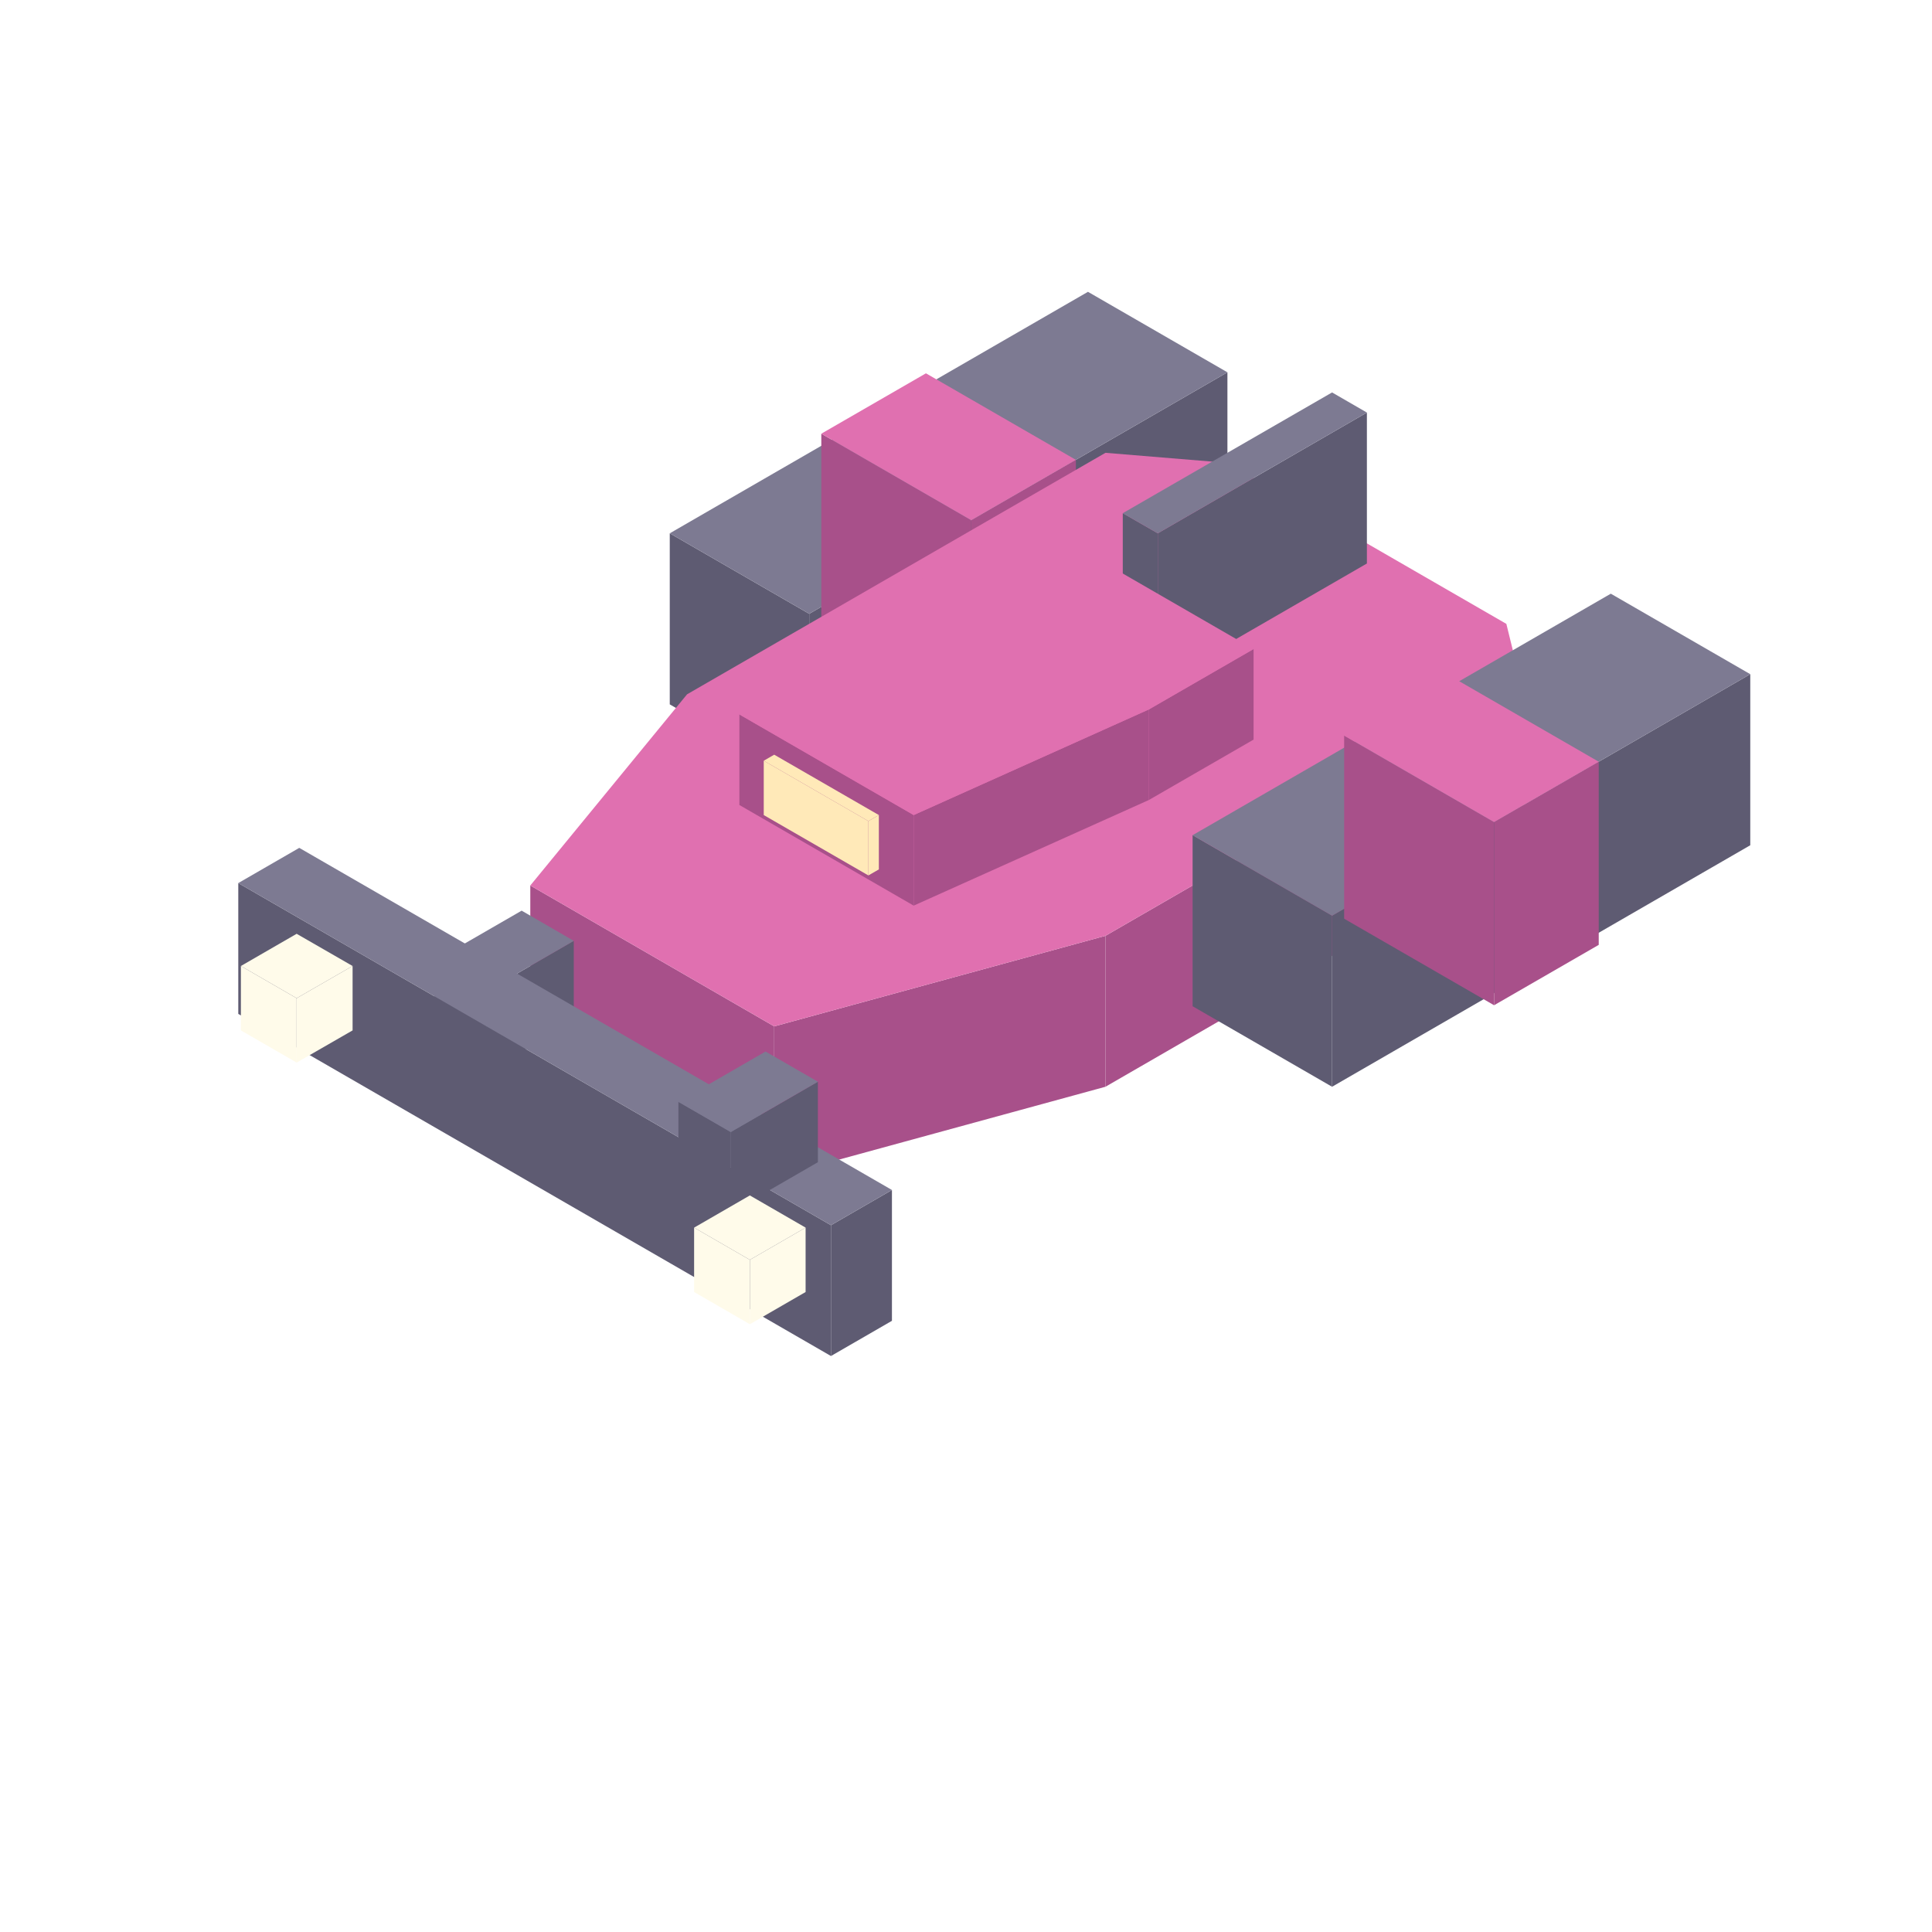
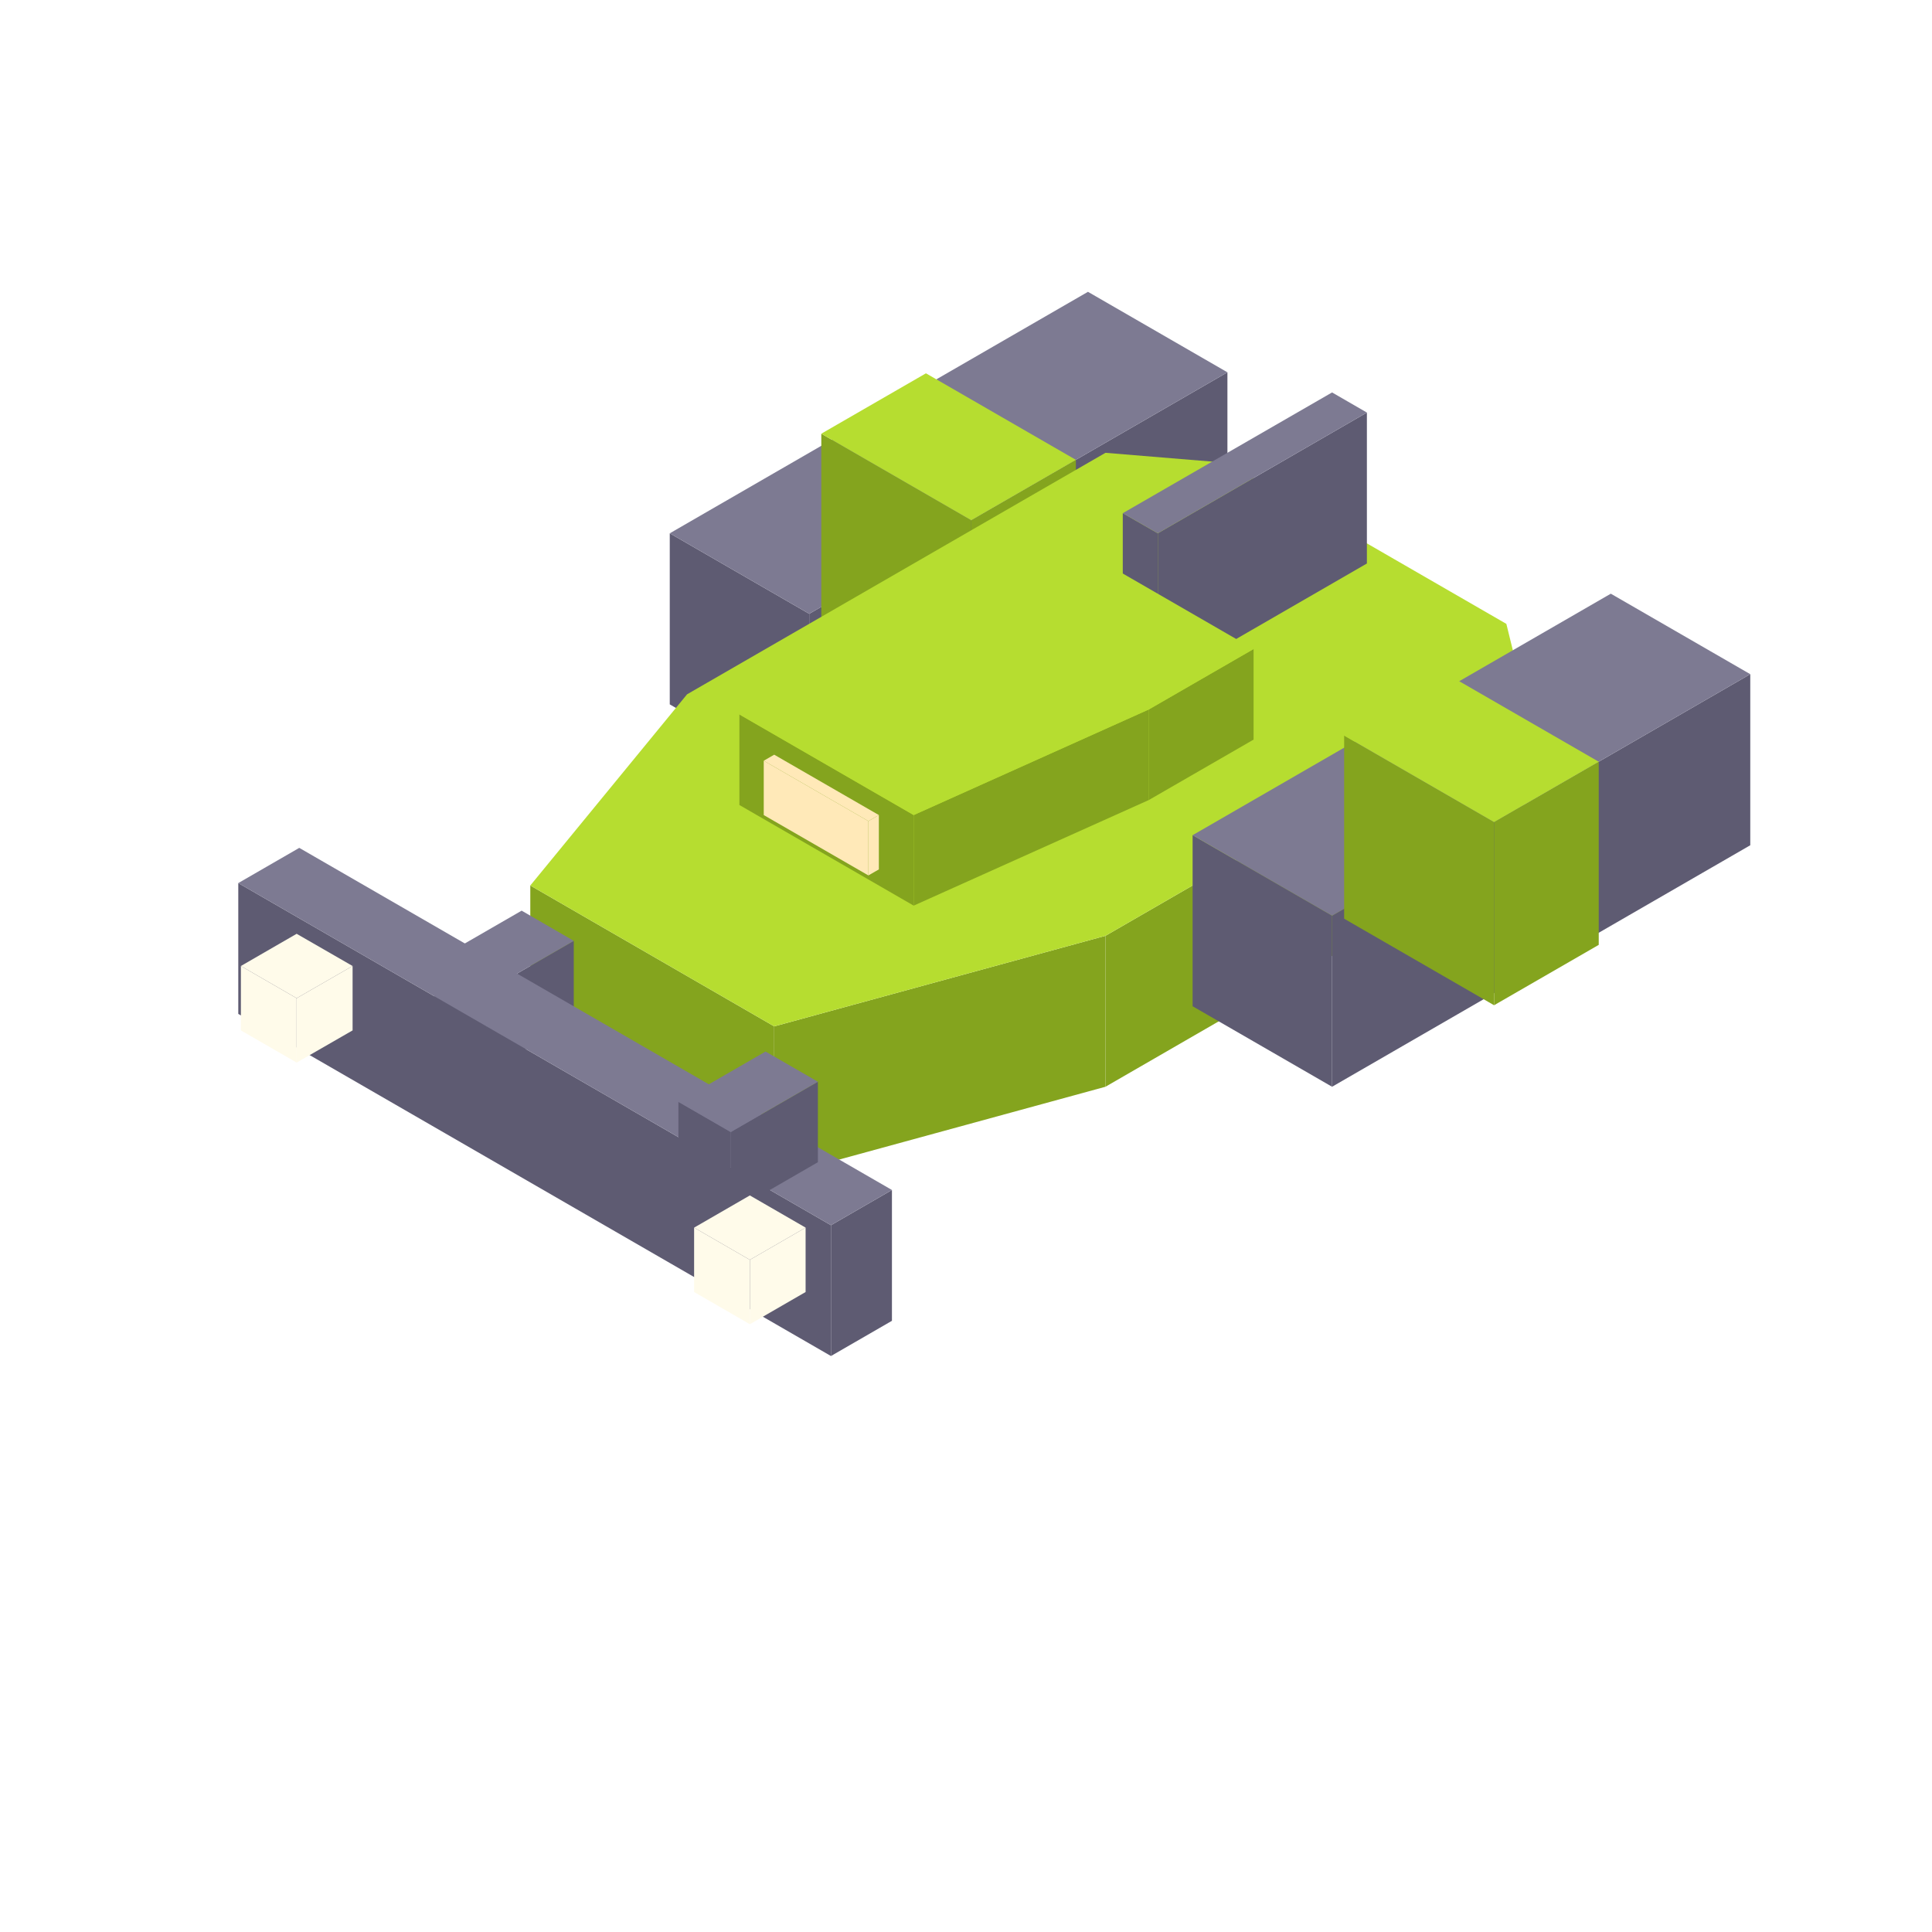
<svg xmlns="http://www.w3.org/2000/svg" width="42" height="42" viewBox="0 0 96 96">
  <polygon fill="#5e5b72" points="40.21,30.50 60.99,18.50 60.99,27.00 40.21,39.00" />
  <polygon fill="#5e5b72" points="33.28,26.50 40.21,30.50 40.21,39.00 33.28,35.00" />
  <polygon fill="#7d7a92" points="60.99,18.50 40.21,30.50 33.28,26.50 54.06,14.50" />
-   <polygon fill="#a8508a" points="48.26,25.85 53.46,22.85 53.46,31.95 48.26,34.95" />
-   <polygon fill="#a8508a" points="40.81,21.55 48.26,25.85 48.26,34.95 40.81,30.65" />
-   <polygon fill="#e070b0" points="53.46,22.85 48.26,25.85 40.81,21.55 46.01,18.55" />
-   <polygon fill="#a8508a" points="26.35,44.00 38.47,51.00 38.47,58.50 26.35,51.50" />
-   <polygon fill="#a8508a" points="54.93,46.50 75.71,34.50 75.71,42.00 54.93,54.00" />
-   <polygon fill="#a8508a" points="38.47,51.00 54.93,46.50 54.93,54.00 38.47,58.50" />
-   <polygon fill="#e070b0" points="38.47,51.00 26.35,44.00 34.14,34.50 54.93,22.50 60.99,23.00 74.85,31.00 75.71,34.50 54.93,46.50" />
+   <polygon fill="#84a41e" points="48.26,25.85 53.46,22.85 53.46,31.95 48.26,34.95" />
+   <polygon fill="#84a41e" points="40.81,21.55 48.26,25.85 48.26,34.95 40.81,30.65" />
+   <polygon fill="#b6dd30" points="53.46,22.85 48.26,25.85 40.81,21.55 46.01,18.55" />
+   <polygon fill="#84a41e" points="26.35,44.00 38.47,51.00 38.47,58.50 26.35,51.50" />
+   <polygon fill="#84a41e" points="54.93,46.50 75.71,34.50 75.71,42.00 54.93,54.00" />
+   <polygon fill="#84a41e" points="38.47,51.00 54.93,46.50 54.93,54.00 38.47,58.50" />
+   <polygon fill="#b6dd30" points="38.47,51.00 26.35,44.00 34.14,34.50 54.93,22.50 60.99,23.00 74.85,31.00 75.71,34.50 54.93,46.50" />
  <polygon fill="#5e5b72" points="66.19,45.50 86.97,33.50 86.97,42.00 66.19,54.00" />
  <polygon fill="#5e5b72" points="59.26,41.50 66.19,45.50 66.19,54.00 59.26,50.00" />
  <polygon fill="#7d7a92" points="86.97,33.50 66.19,45.50 59.26,41.50 80.04,29.50" />
-   <polygon fill="#a8508a" points="74.24,40.85 79.44,37.85 79.44,46.95 74.24,49.95" />
-   <polygon fill="#a8508a" points="66.79,36.55 74.24,40.85 74.24,49.95 66.79,45.65" />
-   <polygon fill="#e070b0" points="79.44,37.85 74.24,40.85 66.79,36.55 71.99,33.55" />
+   <polygon fill="#84a41e" points="74.24,40.85 79.44,37.85 79.44,46.95 74.24,49.95" />
+   <polygon fill="#84a41e" points="66.79,36.55 74.24,40.85 74.24,49.95 66.79,45.65" />
+   <polygon fill="#b6dd30" points="79.44,37.85 74.24,40.85 66.79,36.55 71.99,33.55" />
  <polygon fill="#5e5b72" points="24.18,49.25 28.51,46.75 28.51,50.75 24.18,53.25" />
  <polygon fill="#5e5b72" points="21.59,47.75 24.18,49.25 24.18,53.25 21.59,51.75" />
  <polygon fill="#7d7a92" points="28.51,46.75 24.18,49.25 21.59,47.75 25.92,45.25" />
  <polygon fill="#5e5b72" points="41.29,60.88 44.32,59.13 44.32,65.63 41.29,67.38" />
  <polygon fill="#5e5b72" points="11.84,43.88 41.29,60.88 41.29,67.38 11.84,50.38" />
  <polygon fill="#7d7a92" points="44.32,59.13 41.29,60.88 11.84,43.88 14.87,42.13" />
  <polygon fill="#5e5b72" points="36.31,56.25 40.64,53.75 40.64,57.75 36.31,60.25" />
  <polygon fill="#5e5b72" points="33.71,54.75 36.31,56.25 36.31,60.25 33.71,58.75" />
  <polygon fill="#7d7a92" points="40.64,53.75 36.31,56.25 33.71,54.75 38.04,52.25" />
  <polygon fill="#fffbea" points="34.49,61.00 37.26,62.60 37.26,65.80 34.49,64.20" />
  <polygon fill="#fffbea" points="37.26,62.60 40.03,61.00 40.03,64.20 37.26,65.80" />
  <polygon fill="#fffbea" points="37.26,62.60 34.49,61.00 37.26,59.40 40.03,61.00" />
  <polygon fill="#fffbea" points="11.97,48.00 14.74,49.60 14.74,52.80 11.97,51.20" />
  <polygon fill="#fffbea" points="14.74,49.60 17.52,48.00 17.52,51.20 14.74,52.80" />
  <polygon fill="#fffbea" points="14.74,49.60 11.97,48.00 14.74,46.40 17.52,48.00" />
  <polygon fill="#5e5b72" points="57.53,26.50 67.92,20.50 67.92,28.00 57.53,34.00" />
  <polygon fill="#5e5b72" points="55.79,25.50 57.53,26.50 57.53,34.00 55.79,33.00" />
  <polygon fill="#7d7a92" points="67.92,20.50 57.53,26.50 55.79,25.50 66.19,19.50" />
-   <polygon fill="#a8508a" points="36.74,35.50 45.40,40.50 45.40,45.00 36.74,40.00" />
-   <polygon fill="#a8508a" points="57.09,35.25 62.29,32.25 62.29,36.75 57.09,39.75" />
-   <polygon fill="#a8508a" points="45.40,40.50 57.09,35.25 57.09,39.75 45.40,45.00" />
-   <polygon fill="#e070b0" points="45.40,40.50 36.74,35.50 45.83,28.75 51.03,25.75 62.29,32.25 57.09,35.25" />
+   <polygon fill="#84a41e" points="36.74,35.50 45.40,40.50 45.40,45.00 36.74,40.00" />
+   <polygon fill="#84a41e" points="57.09,35.25 62.29,32.25 62.29,36.75 57.09,39.75" />
+   <polygon fill="#84a41e" points="45.40,40.50 57.09,35.25 57.09,39.75 45.40,45.00" />
+   <polygon fill="#b6dd30" points="45.40,40.50 36.74,35.50 45.83,28.75 51.03,25.75 62.29,32.25 57.09,35.25" />
  <polygon fill="#ffe9b8" points="37.95,37.80 43.15,40.80 43.15,43.50 37.95,40.50" />
  <polygon fill="#ffe9b8" points="43.15,40.80 43.67,40.50 43.67,43.20 43.15,43.50" />
  <polygon fill="#ffe9b8" points="43.15,40.80 37.95,37.80 38.47,37.50 43.67,40.50" />
</svg>
